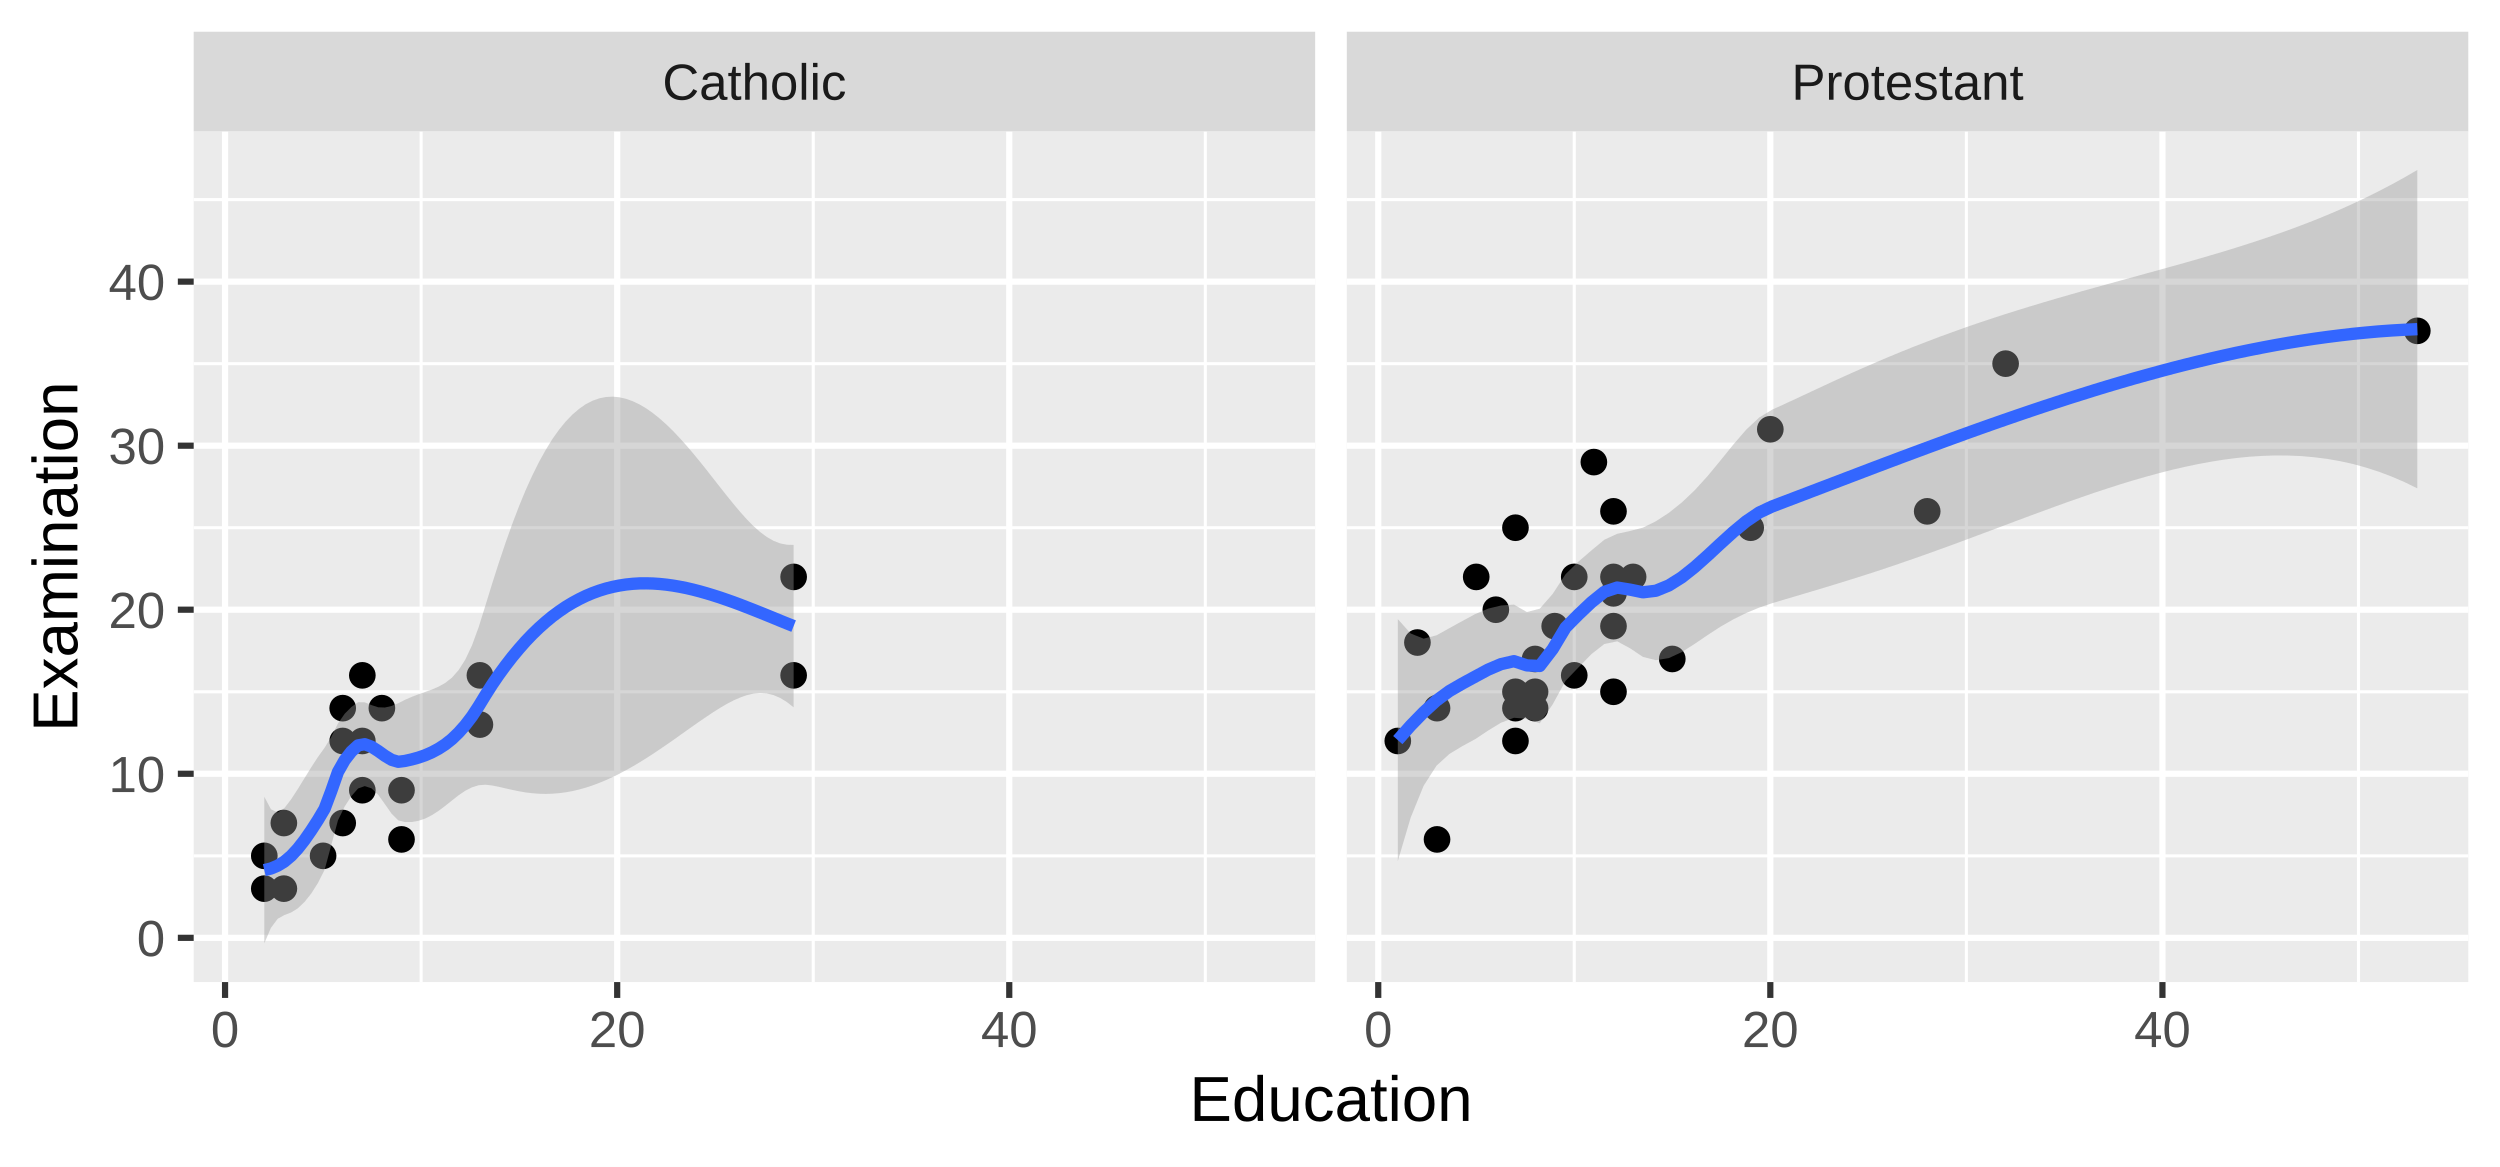
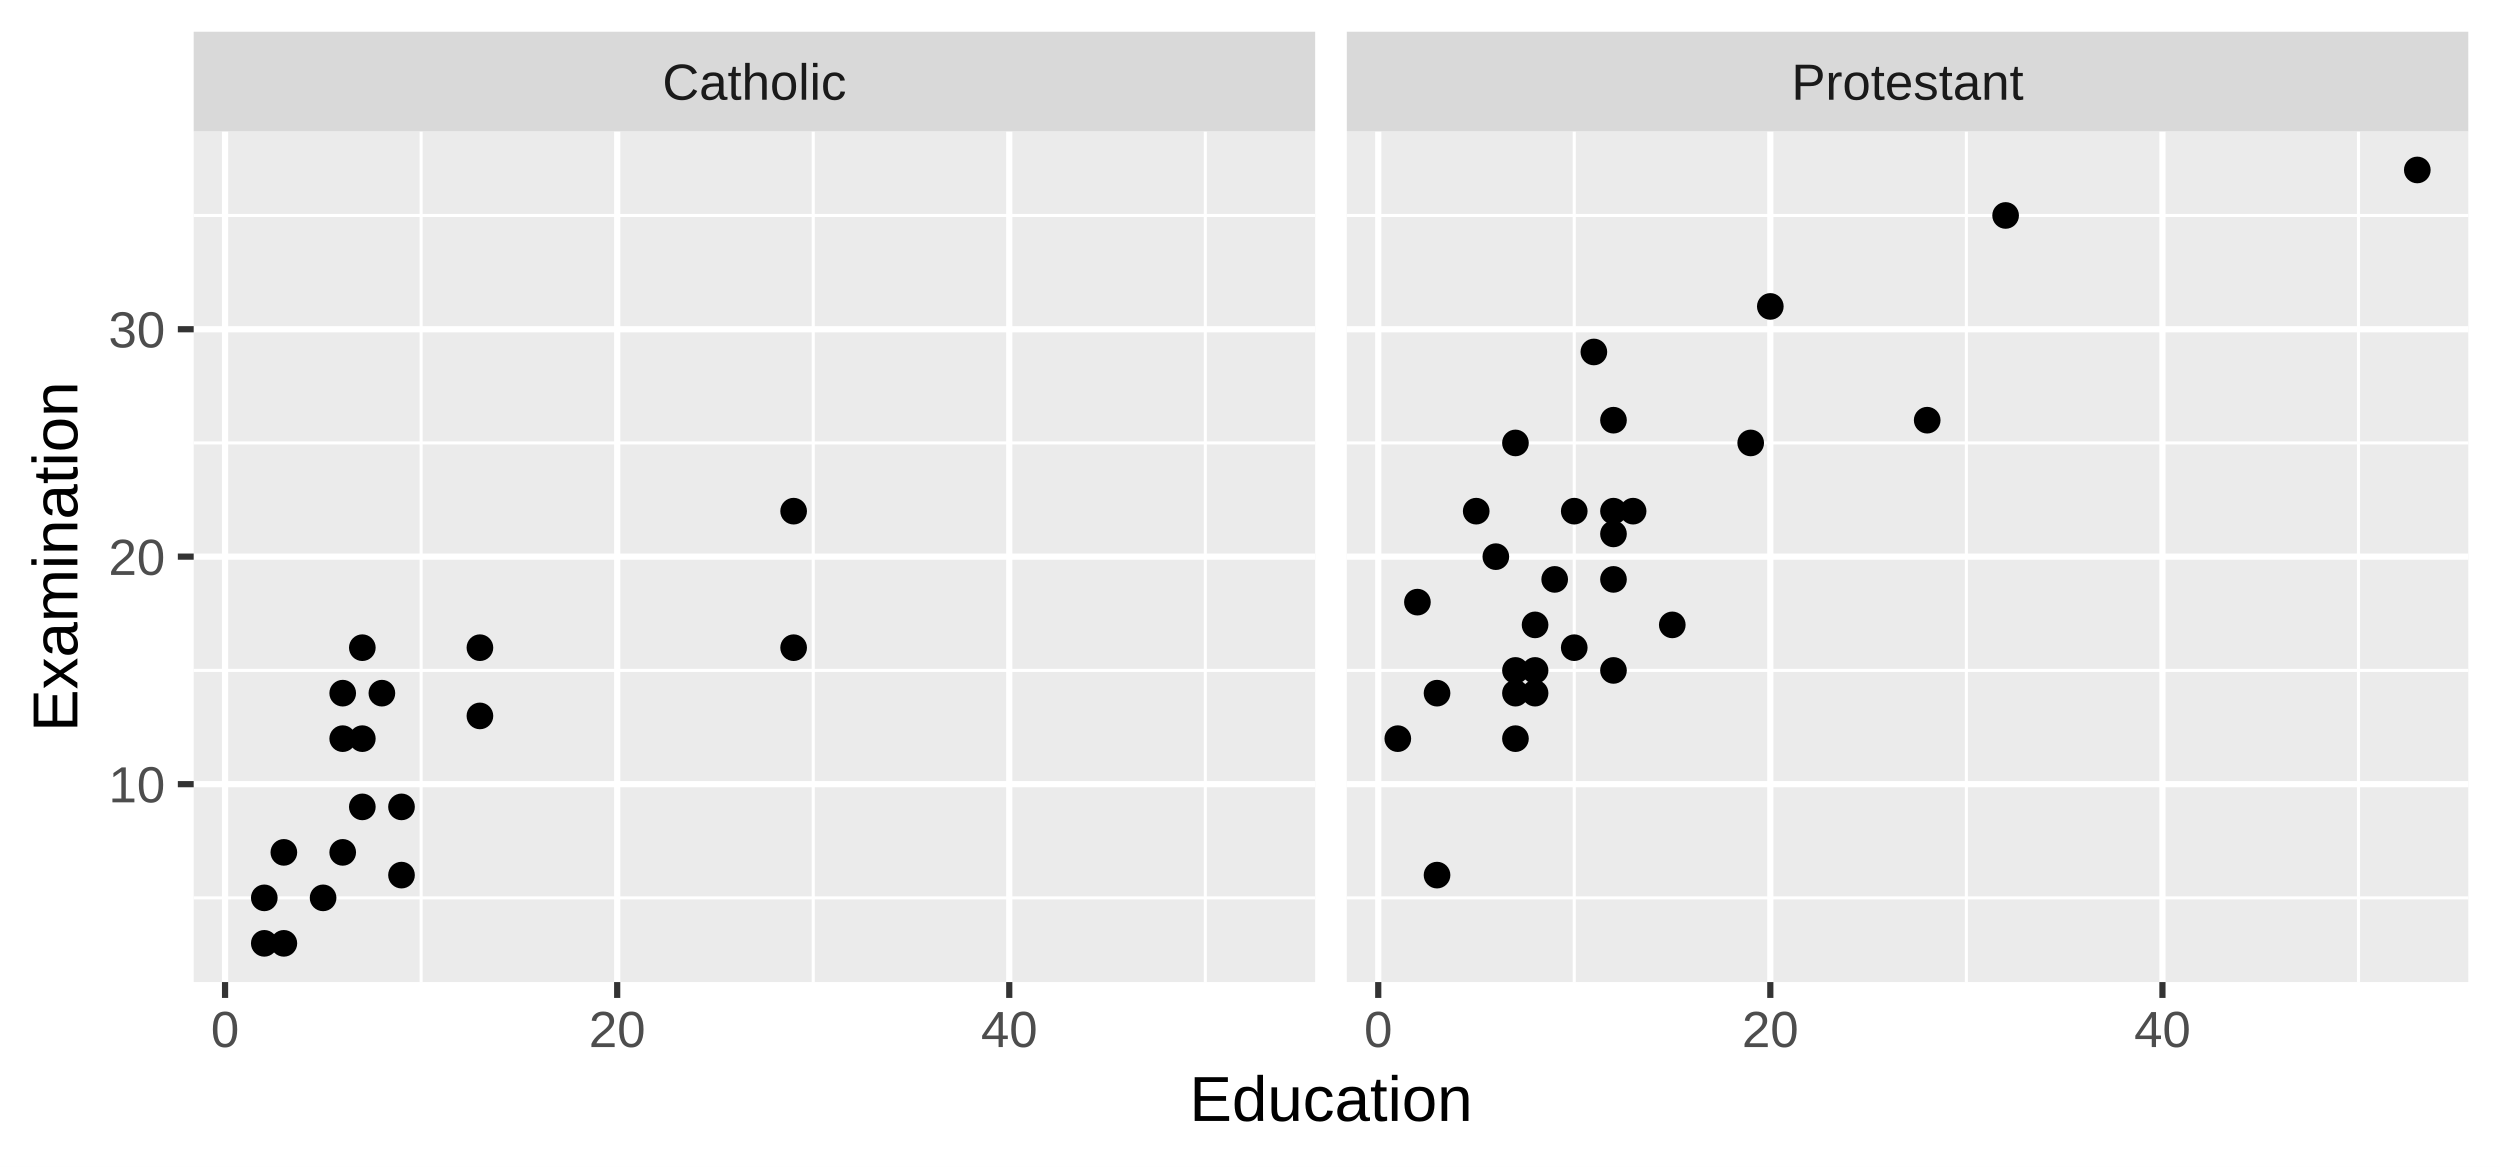
<svg xmlns="http://www.w3.org/2000/svg" class="svglite" width="432.00pt" height="201.60pt" viewBox="0 0 432.00 201.60">
  <defs>
    <style type="text/css">
    .svglite line, .svglite polyline, .svglite polygon, .svglite path, .svglite rect, .svglite circle {
      fill: none;
      stroke: #000000;
      stroke-linecap: round;
      stroke-linejoin: round;
      stroke-miterlimit: 10.00;
    }
    .svglite text {
      white-space: pre;
    }
  </style>
  </defs>
  <rect width="100%" height="100%" style="stroke: none; fill: #FFFFFF;" />
  <defs>
    <clipPath id="cpMC4wMHw0MzIuMDB8MC4wMHwyMDEuNjA=">
      <rect x="0.00" y="0.00" width="432.00" height="201.60" />
    </clipPath>
  </defs>
  <g clip-path="url(#cpMC4wMHw0MzIuMDB8MC4wMHwyMDEuNjA=)">
    <rect x="0" y="0.00" width="432.00" height="201.60" style="stroke-width: 1.07; stroke: #FFFFFF; fill: #FFFFFF;" />
  </g>
  <defs>
    <clipPath id="cpMzMuNDd8MjI3LjI2fDIyLjY5fDE2OS43MA==">
      <rect x="33.47" y="22.69" width="193.79" height="147.01" />
    </clipPath>
  </defs>
  <g clip-path="url(#cpMzMuNDd8MjI3LjI2fDIyLjY5fDE2OS43MA==)">
    <rect x="33.47" y="22.69" width="193.79" height="147.01" style="stroke-width: 1.07; stroke: none; fill: #EBEBEB;" />
-     <polyline points="33.47,147.89 227.26,147.89 " style="stroke-width: 0.53; stroke: #FFFFFF; stroke-linecap: butt;" />
-     <polyline points="33.47,119.54 227.26,119.54 " style="stroke-width: 0.53; stroke: #FFFFFF; stroke-linecap: butt;" />
-     <polyline points="33.47,91.19 227.26,91.19 " style="stroke-width: 0.53; stroke: #FFFFFF; stroke-linecap: butt;" />
-     <polyline points="33.47,62.84 227.26,62.84 " style="stroke-width: 0.53; stroke: #FFFFFF; stroke-linecap: butt;" />
-     <polyline points="33.47,34.49 227.26,34.49 " style="stroke-width: 0.53; stroke: #FFFFFF; stroke-linecap: butt;" />
+     <polyline points="33.47,155.15 227.26,155.15 " style="stroke-width: 0.53; stroke: #FFFFFF; stroke-linecap: butt;" />
+     <polyline points="33.47,115.85 227.26,115.85 " style="stroke-width: 0.53; stroke: #FFFFFF; stroke-linecap: butt;" />
+     <polyline points="33.47,76.54 227.26,76.54 " style="stroke-width: 0.53; stroke: #FFFFFF; stroke-linecap: butt;" />
+     <polyline points="33.47,37.23 227.26,37.23 " style="stroke-width: 0.53; stroke: #FFFFFF; stroke-linecap: butt;" />
    <polyline points="72.77,169.70 72.77,22.69 " style="stroke-width: 0.53; stroke: #FFFFFF; stroke-linecap: butt;" />
    <polyline points="140.53,169.70 140.53,22.69 " style="stroke-width: 0.53; stroke: #FFFFFF; stroke-linecap: butt;" />
    <polyline points="208.28,169.70 208.28,22.69 " style="stroke-width: 0.53; stroke: #FFFFFF; stroke-linecap: butt;" />
-     <polyline points="33.47,162.06 227.26,162.06 " style="stroke-width: 1.07; stroke: #FFFFFF; stroke-linecap: butt;" />
-     <polyline points="33.47,133.71 227.26,133.71 " style="stroke-width: 1.07; stroke: #FFFFFF; stroke-linecap: butt;" />
-     <polyline points="33.47,105.36 227.26,105.36 " style="stroke-width: 1.07; stroke: #FFFFFF; stroke-linecap: butt;" />
-     <polyline points="33.47,77.02 227.26,77.02 " style="stroke-width: 1.07; stroke: #FFFFFF; stroke-linecap: butt;" />
-     <polyline points="33.47,48.67 227.26,48.67 " style="stroke-width: 1.07; stroke: #FFFFFF; stroke-linecap: butt;" />
+     <polyline points="33.47,135.50 227.26,135.50 " style="stroke-width: 1.07; stroke: #FFFFFF; stroke-linecap: butt;" />
+     <polyline points="33.47,96.19 227.26,96.19 " style="stroke-width: 1.07; stroke: #FFFFFF; stroke-linecap: butt;" />
+     <polyline points="33.47,56.89 227.26,56.89 " style="stroke-width: 1.07; stroke: #FFFFFF; stroke-linecap: butt;" />
    <polyline points="38.89,169.70 38.89,22.69 " style="stroke-width: 1.07; stroke: #FFFFFF; stroke-linecap: butt;" />
    <polyline points="106.65,169.70 106.65,22.69 " style="stroke-width: 1.07; stroke: #FFFFFF; stroke-linecap: butt;" />
    <polyline points="174.40,169.70 174.40,22.69 " style="stroke-width: 1.07; stroke: #FFFFFF; stroke-linecap: butt;" />
-     <circle cx="69.38" cy="145.05" r="1.95" style="stroke-width: 0.71; fill: #000000;" />
-     <circle cx="55.83" cy="147.89" r="1.95" style="stroke-width: 0.71; fill: #000000;" />
-     <circle cx="62.61" cy="136.55" r="1.95" style="stroke-width: 0.71; fill: #000000;" />
-     <circle cx="62.61" cy="116.70" r="1.95" style="stroke-width: 0.71; fill: #000000;" />
-     <circle cx="65.99" cy="122.37" r="1.95" style="stroke-width: 0.71; fill: #000000;" />
-     <circle cx="62.61" cy="128.04" r="1.95" style="stroke-width: 0.71; fill: #000000;" />
-     <circle cx="82.93" cy="116.70" r="1.95" style="stroke-width: 0.71; fill: #000000;" />
-     <circle cx="59.22" cy="122.37" r="1.95" style="stroke-width: 0.71; fill: #000000;" />
-     <circle cx="45.67" cy="153.56" r="1.95" style="stroke-width: 0.71; fill: #000000;" />
-     <circle cx="59.22" cy="142.22" r="1.95" style="stroke-width: 0.71; fill: #000000;" />
-     <circle cx="45.67" cy="147.89" r="1.95" style="stroke-width: 0.71; fill: #000000;" />
-     <circle cx="59.22" cy="128.04" r="1.95" style="stroke-width: 0.71; fill: #000000;" />
-     <circle cx="49.05" cy="142.22" r="1.95" style="stroke-width: 0.71; fill: #000000;" />
-     <circle cx="69.38" cy="136.55" r="1.95" style="stroke-width: 0.71; fill: #000000;" />
-     <circle cx="49.05" cy="153.56" r="1.95" style="stroke-width: 0.71; fill: #000000;" />
-     <circle cx="82.93" cy="125.21" r="1.95" style="stroke-width: 0.71; fill: #000000;" />
-     <circle cx="137.14" cy="116.70" r="1.95" style="stroke-width: 0.71; fill: #000000;" />
-     <circle cx="137.14" cy="99.69" r="1.95" style="stroke-width: 0.71; fill: #000000;" />
-     <polygon points="45.67,137.68 46.82,139.84 47.98,140.41 49.14,139.64 50.30,138.13 51.46,136.35 52.61,134.48 53.77,132.61 54.93,130.82 56.09,129.21 57.24,127.35 58.40,125.01 59.56,123.34 60.72,122.17 61.88,121.34 63.03,121.36 64.19,121.84 65.35,122.22 66.51,122.26 67.67,121.99 68.82,121.52 69.98,120.93 71.14,120.42 72.30,119.98 73.46,119.57 74.61,119.16 75.77,118.66 76.93,118.01 78.09,117.10 79.24,115.80 80.40,113.98 81.56,111.52 82.72,108.35 83.88,104.63 85.03,100.90 86.19,97.27 87.35,93.81 88.51,90.56 89.67,87.52 90.82,84.72 91.98,82.16 93.14,79.83 94.30,77.74 95.45,75.87 96.61,74.24 97.77,72.82 98.93,71.62 100.09,70.63 101.24,69.83 102.40,69.24 103.56,68.83 104.72,68.60 105.88,68.54 107.03,68.65 108.19,68.92 109.35,69.33 110.51,69.89 111.67,70.57 112.82,71.38 113.98,72.31 115.14,73.34 116.30,74.47 117.45,75.69 118.61,76.98 119.77,78.34 120.93,79.75 122.09,81.20 123.24,82.67 124.40,84.15 125.56,85.62 126.72,87.05 127.88,88.43 129.03,89.72 130.19,90.90 131.35,91.93 132.51,92.79 133.66,93.45 134.82,93.90 135.98,94.13 137.14,94.16 137.14,122.23 135.98,121.32 134.82,120.61 133.66,120.11 132.51,119.83 131.35,119.75 130.19,119.86 129.03,120.13 127.88,120.54 126.72,121.05 125.56,121.66 124.40,122.34 123.24,123.07 122.09,123.84 120.93,124.63 119.77,125.44 118.61,126.26 117.45,127.09 116.30,127.91 115.14,128.71 113.98,129.50 112.82,130.28 111.67,131.02 110.51,131.74 109.35,132.43 108.19,133.08 107.03,133.70 105.88,134.27 104.72,134.80 103.56,135.28 102.40,135.72 101.24,136.10 100.09,136.42 98.93,136.70 97.77,136.91 96.61,137.06 95.45,137.15 94.30,137.19 93.14,137.16 91.98,137.07 90.82,136.93 89.67,136.73 88.51,136.49 87.35,136.23 86.19,135.96 85.03,135.73 83.88,135.60 82.72,135.69 81.56,136.05 80.40,136.64 79.24,137.43 78.09,138.33 76.93,139.26 75.77,140.13 74.61,140.87 73.46,141.45 72.30,141.84 71.14,142.04 69.98,142.05 68.82,141.76 67.67,140.61 66.51,138.95 65.35,137.33 64.19,136.22 63.03,135.84 61.88,136.25 60.72,137.56 59.56,139.37 58.40,141.76 57.24,146.05 56.09,150.31 54.93,152.60 53.77,154.42 52.61,155.87 51.46,156.96 50.30,157.68 49.14,158.12 47.98,158.77 46.82,160.32 45.67,163.01 " style="stroke-width: 0.00; stroke: none; fill: #999999; fill-opacity: 0.40;" />
-     <polyline points="45.67,137.68 46.82,139.84 47.98,140.41 49.14,139.64 50.30,138.13 51.46,136.35 52.61,134.48 53.77,132.61 54.93,130.82 56.09,129.21 57.24,127.35 58.40,125.01 59.56,123.34 60.72,122.17 61.88,121.34 63.03,121.36 64.19,121.84 65.35,122.22 66.51,122.26 67.67,121.99 68.82,121.52 69.98,120.93 71.14,120.42 72.30,119.98 73.46,119.57 74.61,119.16 75.77,118.66 76.93,118.01 78.09,117.10 79.24,115.80 80.40,113.98 81.56,111.52 82.72,108.35 83.88,104.63 85.03,100.90 86.19,97.27 87.35,93.81 88.51,90.56 89.67,87.52 90.82,84.72 91.98,82.16 93.14,79.83 94.30,77.74 95.45,75.87 96.61,74.24 97.77,72.82 98.93,71.62 100.09,70.63 101.24,69.83 102.40,69.24 103.56,68.83 104.72,68.60 105.88,68.54 107.03,68.65 108.19,68.92 109.35,69.33 110.51,69.89 111.67,70.57 112.82,71.38 113.98,72.31 115.14,73.34 116.30,74.47 117.45,75.69 118.61,76.98 119.77,78.34 120.93,79.75 122.09,81.20 123.24,82.67 124.40,84.15 125.56,85.62 126.72,87.05 127.88,88.43 129.03,89.72 130.19,90.90 131.35,91.93 132.51,92.79 133.66,93.45 134.82,93.90 135.98,94.13 137.14,94.16 " style="stroke-width: 2.13; stroke: none;" />
-     <polyline points="137.14,122.23 135.98,121.32 134.82,120.61 133.66,120.11 132.51,119.83 131.35,119.75 130.19,119.86 129.03,120.13 127.88,120.54 126.72,121.05 125.56,121.66 124.40,122.34 123.24,123.07 122.09,123.84 120.93,124.63 119.77,125.44 118.61,126.26 117.45,127.09 116.30,127.91 115.14,128.71 113.98,129.50 112.82,130.28 111.67,131.02 110.51,131.74 109.35,132.43 108.19,133.08 107.03,133.70 105.88,134.27 104.72,134.80 103.56,135.28 102.40,135.72 101.24,136.10 100.09,136.42 98.93,136.70 97.77,136.91 96.61,137.06 95.45,137.15 94.30,137.19 93.14,137.16 91.98,137.07 90.82,136.93 89.67,136.73 88.51,136.49 87.35,136.23 86.19,135.96 85.03,135.73 83.88,135.60 82.72,135.69 81.56,136.05 80.40,136.64 79.24,137.43 78.09,138.33 76.93,139.26 75.77,140.13 74.61,140.87 73.46,141.45 72.30,141.84 71.14,142.04 69.98,142.05 68.82,141.76 67.67,140.61 66.51,138.95 65.35,137.33 64.19,136.22 63.03,135.84 61.88,136.25 60.72,137.56 59.56,139.37 58.40,141.76 57.24,146.05 56.09,150.31 54.93,152.60 53.77,154.42 52.61,155.87 51.46,156.96 50.30,157.68 49.14,158.12 47.98,158.77 46.82,160.32 45.67,163.01 " style="stroke-width: 2.13; stroke: none;" />
-     <polyline points="45.67,150.35 46.82,150.08 47.98,149.59 49.14,148.88 50.30,147.90 51.46,146.65 52.61,145.18 53.77,143.51 54.93,141.71 56.09,139.76 57.24,136.70 58.40,133.39 59.56,131.35 60.72,129.86 61.88,128.80 63.03,128.60 64.19,129.03 65.35,129.77 66.51,130.60 67.67,131.30 68.82,131.64 69.98,131.49 71.14,131.23 72.30,130.91 73.46,130.51 74.61,130.01 75.77,129.39 76.93,128.64 78.09,127.72 79.24,126.61 80.40,125.31 81.56,123.79 82.72,122.02 83.88,120.12 85.03,118.31 86.19,116.61 87.35,115.02 88.51,113.52 89.67,112.13 90.82,110.82 91.98,109.61 93.14,108.49 94.30,107.46 95.45,106.51 96.61,105.65 97.77,104.86 98.93,104.16 100.09,103.53 101.24,102.97 102.40,102.48 103.56,102.06 104.72,101.70 105.88,101.41 107.03,101.18 108.19,101.00 109.35,100.88 110.51,100.81 111.67,100.80 112.82,100.83 113.98,100.91 115.14,101.03 116.30,101.19 117.45,101.39 118.61,101.62 119.77,101.89 120.93,102.19 122.09,102.52 123.24,102.87 124.40,103.24 125.56,103.64 126.72,104.05 127.88,104.48 129.03,104.93 130.19,105.38 131.35,105.84 132.51,106.31 133.66,106.78 134.82,107.26 135.98,107.73 137.14,108.19 " style="stroke-width: 2.13; stroke: #3366FF; stroke-linecap: butt;" />
+     <circle cx="69.38" cy="151.22" r="1.95" style="stroke-width: 0.71; fill: #000000;" />
+     <circle cx="55.83" cy="155.15" r="1.95" style="stroke-width: 0.71; fill: #000000;" />
+     <circle cx="62.61" cy="139.43" r="1.95" style="stroke-width: 0.71; fill: #000000;" />
+     <circle cx="62.61" cy="111.92" r="1.95" style="stroke-width: 0.71; fill: #000000;" />
+     <circle cx="65.99" cy="119.78" r="1.95" style="stroke-width: 0.71; fill: #000000;" />
+     <circle cx="62.61" cy="127.64" r="1.95" style="stroke-width: 0.71; fill: #000000;" />
+     <circle cx="82.93" cy="111.92" r="1.95" style="stroke-width: 0.71; fill: #000000;" />
+     <circle cx="59.22" cy="119.78" r="1.95" style="stroke-width: 0.71; fill: #000000;" />
+     <circle cx="45.67" cy="163.01" r="1.95" style="stroke-width: 0.71; fill: #000000;" />
+     <circle cx="59.22" cy="147.29" r="1.95" style="stroke-width: 0.71; fill: #000000;" />
+     <circle cx="45.67" cy="155.15" r="1.95" style="stroke-width: 0.71; fill: #000000;" />
+     <circle cx="59.22" cy="127.64" r="1.95" style="stroke-width: 0.71; fill: #000000;" />
+     <circle cx="49.05" cy="147.29" r="1.95" style="stroke-width: 0.71; fill: #000000;" />
+     <circle cx="69.38" cy="139.43" r="1.95" style="stroke-width: 0.71; fill: #000000;" />
+     <circle cx="49.05" cy="163.01" r="1.95" style="stroke-width: 0.71; fill: #000000;" />
+     <circle cx="82.93" cy="123.71" r="1.95" style="stroke-width: 0.71; fill: #000000;" />
+     <circle cx="137.14" cy="111.92" r="1.95" style="stroke-width: 0.71; fill: #000000;" />
+     <circle cx="137.14" cy="88.33" r="1.95" style="stroke-width: 0.71; fill: #000000;" />
  </g>
  <g clip-path="url(#cpMC4wMHw0MzIuMDB8MC4wMHwyMDEuNjA=)">
</g>
  <defs>
    <clipPath id="cpMjMyLjczfDQyNi41MnwyMi42OXwxNjkuNzA=">
      <rect x="232.73" y="22.69" width="193.79" height="147.01" />
    </clipPath>
  </defs>
  <g clip-path="url(#cpMjMyLjczfDQyNi41MnwyMi42OXwxNjkuNzA=)">
    <rect x="232.73" y="22.69" width="193.79" height="147.01" style="stroke-width: 1.07; stroke: none; fill: #EBEBEB;" />
-     <polyline points="232.73,147.89 426.52,147.89 " style="stroke-width: 0.53; stroke: #FFFFFF; stroke-linecap: butt;" />
-     <polyline points="232.73,119.54 426.52,119.54 " style="stroke-width: 0.53; stroke: #FFFFFF; stroke-linecap: butt;" />
-     <polyline points="232.73,91.19 426.52,91.19 " style="stroke-width: 0.53; stroke: #FFFFFF; stroke-linecap: butt;" />
-     <polyline points="232.73,62.84 426.52,62.84 " style="stroke-width: 0.53; stroke: #FFFFFF; stroke-linecap: butt;" />
-     <polyline points="232.73,34.49 426.52,34.49 " style="stroke-width: 0.53; stroke: #FFFFFF; stroke-linecap: butt;" />
+     <polyline points="232.73,155.15 426.52,155.15 " style="stroke-width: 0.53; stroke: #FFFFFF; stroke-linecap: butt;" />
+     <polyline points="232.73,115.85 426.52,115.85 " style="stroke-width: 0.53; stroke: #FFFFFF; stroke-linecap: butt;" />
+     <polyline points="232.73,76.54 426.52,76.54 " style="stroke-width: 0.53; stroke: #FFFFFF; stroke-linecap: butt;" />
+     <polyline points="232.73,37.23 426.52,37.23 " style="stroke-width: 0.53; stroke: #FFFFFF; stroke-linecap: butt;" />
    <polyline points="272.03,169.70 272.03,22.69 " style="stroke-width: 0.53; stroke: #FFFFFF; stroke-linecap: butt;" />
    <polyline points="339.79,169.70 339.79,22.69 " style="stroke-width: 0.53; stroke: #FFFFFF; stroke-linecap: butt;" />
    <polyline points="407.55,169.70 407.55,22.69 " style="stroke-width: 0.53; stroke: #FFFFFF; stroke-linecap: butt;" />
-     <polyline points="232.73,162.06 426.52,162.06 " style="stroke-width: 1.07; stroke: #FFFFFF; stroke-linecap: butt;" />
-     <polyline points="232.73,133.71 426.52,133.71 " style="stroke-width: 1.07; stroke: #FFFFFF; stroke-linecap: butt;" />
-     <polyline points="232.73,105.36 426.52,105.36 " style="stroke-width: 1.07; stroke: #FFFFFF; stroke-linecap: butt;" />
-     <polyline points="232.73,77.02 426.52,77.02 " style="stroke-width: 1.07; stroke: #FFFFFF; stroke-linecap: butt;" />
-     <polyline points="232.73,48.67 426.52,48.67 " style="stroke-width: 1.07; stroke: #FFFFFF; stroke-linecap: butt;" />
+     <polyline points="232.73,135.50 426.52,135.50 " style="stroke-width: 1.07; stroke: #FFFFFF; stroke-linecap: butt;" />
+     <polyline points="232.73,96.19 426.52,96.19 " style="stroke-width: 1.07; stroke: #FFFFFF; stroke-linecap: butt;" />
+     <polyline points="232.73,56.89 426.52,56.89 " style="stroke-width: 1.07; stroke: #FFFFFF; stroke-linecap: butt;" />
    <polyline points="238.16,169.70 238.16,22.69 " style="stroke-width: 1.07; stroke: #FFFFFF; stroke-linecap: butt;" />
    <polyline points="305.91,169.70 305.91,22.69 " style="stroke-width: 1.07; stroke: #FFFFFF; stroke-linecap: butt;" />
    <polyline points="373.67,169.70 373.67,22.69 " style="stroke-width: 1.07; stroke: #FFFFFF; stroke-linecap: butt;" />
-     <circle cx="278.81" cy="119.54" r="1.95" style="stroke-width: 0.71; fill: #000000;" />
-     <circle cx="261.87" cy="128.04" r="1.95" style="stroke-width: 0.71; fill: #000000;" />
-     <circle cx="288.97" cy="113.87" r="1.95" style="stroke-width: 0.71; fill: #000000;" />
-     <circle cx="278.81" cy="102.53" r="1.95" style="stroke-width: 0.71; fill: #000000;" />
-     <circle cx="261.87" cy="122.37" r="1.95" style="stroke-width: 0.71; fill: #000000;" />
-     <circle cx="278.81" cy="108.20" r="1.95" style="stroke-width: 0.71; fill: #000000;" />
-     <circle cx="255.09" cy="99.69" r="1.95" style="stroke-width: 0.71; fill: #000000;" />
-     <circle cx="244.93" cy="111.03" r="1.95" style="stroke-width: 0.71; fill: #000000;" />
-     <circle cx="265.26" cy="113.87" r="1.95" style="stroke-width: 0.71; fill: #000000;" />
-     <circle cx="333.02" cy="88.36" r="1.95" style="stroke-width: 0.71; fill: #000000;" />
-     <circle cx="305.91" cy="74.18" r="1.95" style="stroke-width: 0.71; fill: #000000;" />
-     <circle cx="268.65" cy="108.20" r="1.95" style="stroke-width: 0.71; fill: #000000;" />
-     <circle cx="272.03" cy="99.69" r="1.95" style="stroke-width: 0.71; fill: #000000;" />
-     <circle cx="248.32" cy="122.37" r="1.95" style="stroke-width: 0.71; fill: #000000;" />
-     <circle cx="278.81" cy="99.69" r="1.95" style="stroke-width: 0.71; fill: #000000;" />
-     <circle cx="258.48" cy="105.36" r="1.95" style="stroke-width: 0.71; fill: #000000;" />
-     <circle cx="241.54" cy="128.04" r="1.95" style="stroke-width: 0.71; fill: #000000;" />
-     <circle cx="265.26" cy="122.37" r="1.95" style="stroke-width: 0.71; fill: #000000;" />
-     <circle cx="248.32" cy="145.05" r="1.95" style="stroke-width: 0.71; fill: #000000;" />
-     <circle cx="272.03" cy="116.70" r="1.95" style="stroke-width: 0.71; fill: #000000;" />
-     <circle cx="302.52" cy="91.19" r="1.95" style="stroke-width: 0.71; fill: #000000;" />
-     <circle cx="265.26" cy="119.54" r="1.95" style="stroke-width: 0.71; fill: #000000;" />
-     <circle cx="278.81" cy="88.36" r="1.95" style="stroke-width: 0.71; fill: #000000;" />
-     <circle cx="275.42" cy="79.85" r="1.95" style="stroke-width: 0.71; fill: #000000;" />
-     <circle cx="282.20" cy="99.69" r="1.95" style="stroke-width: 0.71; fill: #000000;" />
-     <circle cx="346.57" cy="62.84" r="1.95" style="stroke-width: 0.71; fill: #000000;" />
-     <circle cx="261.87" cy="119.54" r="1.95" style="stroke-width: 0.71; fill: #000000;" />
-     <circle cx="261.87" cy="91.19" r="1.95" style="stroke-width: 0.71; fill: #000000;" />
-     <circle cx="417.71" cy="57.17" r="1.95" style="stroke-width: 0.71; fill: #000000;" />
-     <polygon points="241.54,106.98 243.77,109.47 246.00,110.36 248.23,109.78 250.46,108.54 252.69,107.31 254.92,106.11 257.15,105.17 259.38,104.63 261.61,104.47 263.84,105.76 266.07,105.18 268.30,102.63 270.53,99.22 272.76,97.04 274.99,95.12 277.22,93.27 279.45,92.24 281.68,91.75 283.91,91.17 286.14,90.07 288.37,88.62 290.60,86.84 292.83,84.73 295.06,82.28 297.29,79.58 299.52,76.82 301.75,74.24 303.98,72.15 306.21,70.80 308.44,69.78 310.67,68.74 312.90,67.70 315.13,66.66 317.36,65.63 319.59,64.62 321.82,63.63 324.05,62.66 326.28,61.71 328.51,60.79 330.74,59.89 332.97,59.03 335.20,58.18 337.43,57.37 339.66,56.57 341.89,55.80 344.12,55.06 346.35,54.33 348.58,53.63 350.81,52.94 353.04,52.27 355.27,51.61 357.50,50.97 359.73,50.33 361.96,49.71 364.19,49.09 366.42,48.48 368.65,47.87 370.88,47.25 373.11,46.64 375.34,46.02 377.57,45.40 379.80,44.76 382.03,44.11 384.26,43.45 386.49,42.76 388.72,42.05 390.95,41.32 393.18,40.56 395.41,39.77 397.64,38.94 399.87,38.08 402.10,37.17 404.33,36.22 406.56,35.21 408.79,34.16 411.02,33.05 413.25,31.89 415.48,30.66 417.71,29.37 417.71,84.39 415.48,83.30 413.25,82.34 411.02,81.50 408.79,80.78 406.56,80.17 404.33,79.68 402.10,79.29 399.87,79.01 397.64,78.81 395.41,78.72 393.18,78.70 390.95,78.78 388.72,78.92 386.49,79.14 384.26,79.43 382.03,79.79 379.80,80.20 377.57,80.67 375.34,81.18 373.11,81.75 370.88,82.36 368.65,83.00 366.42,83.68 364.19,84.40 361.96,85.13 359.73,85.90 357.50,86.68 355.27,87.48 353.04,88.30 350.81,89.12 348.58,89.95 346.35,90.79 344.12,91.63 341.89,92.46 339.66,93.29 337.43,94.12 335.20,94.93 332.97,95.73 330.74,96.52 328.51,97.29 326.28,98.05 324.05,98.79 321.82,99.51 319.59,100.21 317.36,100.90 315.13,101.58 312.90,102.25 310.67,102.91 308.44,103.57 306.21,104.24 303.98,105.00 301.75,105.92 299.52,107.02 297.29,108.30 295.06,109.75 292.83,111.27 290.60,112.69 288.37,113.72 286.14,114.08 283.91,113.52 281.68,112.03 279.45,110.82 277.22,111.29 274.99,113.04 272.76,115.33 270.53,117.65 268.30,121.72 266.07,124.99 263.84,124.21 261.61,124.03 259.38,124.88 257.15,126.24 254.92,127.72 252.69,128.93 250.46,130.28 248.23,132.31 246.00,135.79 243.77,141.27 241.54,148.80 " style="stroke-width: 0.00; stroke: none; fill: #999999; fill-opacity: 0.40;" />
-     <polyline points="241.54,106.98 243.77,109.47 246.00,110.36 248.23,109.78 250.46,108.54 252.69,107.31 254.92,106.11 257.15,105.17 259.38,104.63 261.61,104.47 263.84,105.76 266.07,105.18 268.30,102.63 270.53,99.22 272.76,97.04 274.99,95.12 277.22,93.27 279.45,92.24 281.68,91.75 283.91,91.17 286.14,90.07 288.37,88.62 290.60,86.84 292.83,84.73 295.06,82.28 297.29,79.58 299.52,76.82 301.75,74.24 303.98,72.15 306.21,70.80 308.44,69.78 310.67,68.74 312.90,67.70 315.13,66.66 317.36,65.63 319.59,64.62 321.82,63.63 324.05,62.66 326.28,61.71 328.51,60.79 330.74,59.89 332.97,59.03 335.20,58.18 337.43,57.37 339.66,56.57 341.89,55.80 344.12,55.06 346.35,54.33 348.58,53.63 350.81,52.94 353.04,52.27 355.27,51.61 357.50,50.97 359.73,50.33 361.96,49.71 364.19,49.09 366.42,48.48 368.65,47.87 370.88,47.25 373.11,46.64 375.34,46.02 377.57,45.40 379.80,44.76 382.03,44.11 384.26,43.45 386.49,42.76 388.72,42.05 390.95,41.32 393.18,40.56 395.41,39.77 397.64,38.94 399.87,38.08 402.10,37.17 404.33,36.22 406.56,35.21 408.79,34.16 411.02,33.05 413.25,31.89 415.48,30.66 417.71,29.37 " style="stroke-width: 2.13; stroke: none;" />
-     <polyline points="417.71,84.39 415.48,83.30 413.25,82.34 411.02,81.50 408.79,80.78 406.56,80.17 404.33,79.68 402.10,79.29 399.87,79.01 397.64,78.81 395.41,78.72 393.18,78.70 390.95,78.78 388.72,78.92 386.49,79.14 384.26,79.43 382.03,79.79 379.80,80.20 377.57,80.67 375.34,81.18 373.11,81.75 370.88,82.36 368.65,83.00 366.42,83.68 364.19,84.40 361.96,85.13 359.73,85.90 357.50,86.68 355.27,87.48 353.04,88.30 350.81,89.12 348.58,89.95 346.35,90.79 344.12,91.63 341.89,92.46 339.66,93.29 337.43,94.12 335.20,94.93 332.97,95.73 330.74,96.52 328.51,97.29 326.28,98.05 324.05,98.79 321.82,99.51 319.59,100.21 317.36,100.90 315.13,101.58 312.90,102.25 310.67,102.91 308.44,103.57 306.21,104.24 303.98,105.00 301.75,105.92 299.52,107.02 297.29,108.30 295.06,109.75 292.83,111.27 290.60,112.69 288.37,113.72 286.14,114.08 283.91,113.52 281.68,112.03 279.45,110.82 277.22,111.29 274.99,113.04 272.76,115.33 270.53,117.65 268.30,121.72 266.07,124.99 263.84,124.21 261.61,124.03 259.38,124.88 257.15,126.24 254.92,127.72 252.69,128.93 250.46,130.28 248.23,132.31 246.00,135.79 243.77,141.27 241.54,148.80 " style="stroke-width: 2.13; stroke: none;" />
-     <polyline points="241.54,127.89 243.77,125.37 246.00,123.08 248.23,121.05 250.46,119.41 252.69,118.12 254.92,116.91 257.15,115.71 259.38,114.76 261.61,114.25 263.84,114.98 266.07,115.08 268.30,112.17 270.53,108.44 272.76,106.19 274.99,104.08 277.22,102.28 279.45,101.53 281.68,101.89 283.91,102.35 286.14,102.08 288.37,101.17 290.60,99.77 292.83,98.00 295.06,96.01 297.29,93.94 299.52,91.92 301.75,90.08 303.98,88.57 306.21,87.52 308.44,86.67 310.67,85.82 312.90,84.97 315.13,84.12 317.36,83.27 319.59,82.42 321.82,81.57 324.05,80.72 326.28,79.88 328.51,79.04 330.74,78.21 332.97,77.38 335.20,76.56 337.43,75.74 339.66,74.93 341.89,74.13 344.12,73.34 346.35,72.56 348.58,71.79 350.81,71.03 353.04,70.28 355.27,69.55 357.50,68.82 359.73,68.12 361.96,67.42 364.19,66.74 366.42,66.08 368.65,65.43 370.88,64.81 373.11,64.20 375.34,63.60 377.57,63.03 379.80,62.48 382.03,61.95 384.26,61.44 386.49,60.95 388.72,60.49 390.95,60.05 393.18,59.63 395.41,59.24 397.64,58.88 399.87,58.54 402.10,58.23 404.33,57.95 406.56,57.69 408.79,57.47 411.02,57.27 413.25,57.11 415.48,56.98 417.71,56.88 " style="stroke-width: 2.13; stroke: #3366FF; stroke-linecap: butt;" />
+     <circle cx="278.81" cy="115.85" r="1.95" style="stroke-width: 0.71; fill: #000000;" />
+     <circle cx="261.87" cy="127.64" r="1.95" style="stroke-width: 0.71; fill: #000000;" />
+     <circle cx="288.97" cy="107.98" r="1.95" style="stroke-width: 0.71; fill: #000000;" />
+     <circle cx="278.81" cy="92.26" r="1.95" style="stroke-width: 0.71; fill: #000000;" />
+     <circle cx="261.87" cy="119.78" r="1.95" style="stroke-width: 0.71; fill: #000000;" />
+     <circle cx="278.81" cy="100.12" r="1.95" style="stroke-width: 0.71; fill: #000000;" />
+     <circle cx="255.09" cy="88.33" r="1.95" style="stroke-width: 0.71; fill: #000000;" />
+     <circle cx="244.93" cy="104.05" r="1.95" style="stroke-width: 0.71; fill: #000000;" />
+     <circle cx="265.26" cy="107.98" r="1.95" style="stroke-width: 0.71; fill: #000000;" />
+     <circle cx="333.02" cy="72.61" r="1.95" style="stroke-width: 0.71; fill: #000000;" />
+     <circle cx="305.91" cy="52.95" r="1.95" style="stroke-width: 0.71; fill: #000000;" />
+     <circle cx="268.65" cy="100.12" r="1.95" style="stroke-width: 0.71; fill: #000000;" />
+     <circle cx="272.03" cy="88.33" r="1.95" style="stroke-width: 0.71; fill: #000000;" />
+     <circle cx="248.32" cy="119.78" r="1.95" style="stroke-width: 0.71; fill: #000000;" />
+     <circle cx="278.81" cy="88.33" r="1.95" style="stroke-width: 0.71; fill: #000000;" />
+     <circle cx="258.48" cy="96.19" r="1.95" style="stroke-width: 0.71; fill: #000000;" />
+     <circle cx="241.54" cy="127.64" r="1.95" style="stroke-width: 0.71; fill: #000000;" />
+     <circle cx="265.26" cy="119.78" r="1.95" style="stroke-width: 0.71; fill: #000000;" />
+     <circle cx="248.32" cy="151.22" r="1.95" style="stroke-width: 0.71; fill: #000000;" />
+     <circle cx="272.03" cy="111.92" r="1.95" style="stroke-width: 0.71; fill: #000000;" />
+     <circle cx="302.52" cy="76.54" r="1.95" style="stroke-width: 0.71; fill: #000000;" />
+     <circle cx="265.26" cy="115.85" r="1.95" style="stroke-width: 0.71; fill: #000000;" />
+     <circle cx="278.81" cy="72.61" r="1.95" style="stroke-width: 0.71; fill: #000000;" />
+     <circle cx="275.42" cy="60.82" r="1.95" style="stroke-width: 0.71; fill: #000000;" />
+     <circle cx="282.20" cy="88.33" r="1.95" style="stroke-width: 0.71; fill: #000000;" />
+     <circle cx="346.57" cy="37.23" r="1.95" style="stroke-width: 0.71; fill: #000000;" />
+     <circle cx="261.87" cy="115.85" r="1.95" style="stroke-width: 0.71; fill: #000000;" />
+     <circle cx="261.87" cy="76.54" r="1.95" style="stroke-width: 0.71; fill: #000000;" />
+     <circle cx="417.71" cy="29.37" r="1.95" style="stroke-width: 0.71; fill: #000000;" />
  </g>
  <g clip-path="url(#cpMC4wMHw0MzIuMDB8MC4wMHwyMDEuNjA=)">
</g>
  <defs>
    <clipPath id="cpMzMuNDd8MjI3LjI2fDUuNDh8MjIuNjk=">
      <rect x="33.47" y="5.48" width="193.79" height="17.21" />
    </clipPath>
  </defs>
  <g clip-path="url(#cpMzMuNDd8MjI3LjI2fDUuNDh8MjIuNjk=)">
    <rect x="33.47" y="5.48" width="193.79" height="17.21" style="stroke-width: 1.07; stroke: none; fill: #D9D9D9;" />
    <text x="130.36" y="17.24" text-anchor="middle" style="font-size: 8.80px;fill: #1A1A1A; font-family: &quot;Arial&quot;;" textLength="31.78px" lengthAdjust="spacingAndGlyphs">Catholic</text>
  </g>
  <g clip-path="url(#cpMC4wMHw0MzIuMDB8MC4wMHwyMDEuNjA=)">
</g>
  <defs>
    <clipPath id="cpMjMyLjczfDQyNi41Mnw1LjQ4fDIyLjY5">
      <rect x="232.73" y="5.48" width="193.79" height="17.21" />
    </clipPath>
  </defs>
  <g clip-path="url(#cpMjMyLjczfDQyNi41Mnw1LjQ4fDIyLjY5)">
    <rect x="232.73" y="5.48" width="193.79" height="17.21" style="stroke-width: 1.07; stroke: none; fill: #D9D9D9;" />
    <text x="329.63" y="17.24" text-anchor="middle" style="font-size: 8.80px;fill: #1A1A1A; font-family: &quot;Arial&quot;;" textLength="40.10px" lengthAdjust="spacingAndGlyphs">Protestant</text>
  </g>
  <g clip-path="url(#cpMC4wMHw0MzIuMDB8MC4wMHwyMDEuNjA=)">
    <polyline points="38.89,172.44 38.89,169.70 " style="stroke-width: 1.07; stroke: #333333; stroke-linecap: butt;" />
    <polyline points="106.65,172.44 106.65,169.70 " style="stroke-width: 1.07; stroke: #333333; stroke-linecap: butt;" />
    <polyline points="174.40,172.44 174.40,169.70 " style="stroke-width: 1.07; stroke: #333333; stroke-linecap: butt;" />
    <text x="38.89" y="180.93" text-anchor="middle" style="font-size: 8.80px;fill: #4D4D4D; font-family: &quot;Arial&quot;;" textLength="4.90px" lengthAdjust="spacingAndGlyphs">0</text>
    <text x="106.65" y="180.93" text-anchor="middle" style="font-size: 8.80px;fill: #4D4D4D; font-family: &quot;Arial&quot;;" textLength="9.79px" lengthAdjust="spacingAndGlyphs">20</text>
    <text x="174.40" y="180.93" text-anchor="middle" style="font-size: 8.80px;fill: #4D4D4D; font-family: &quot;Arial&quot;;" textLength="9.79px" lengthAdjust="spacingAndGlyphs">40</text>
    <polyline points="238.16,172.44 238.16,169.70 " style="stroke-width: 1.07; stroke: #333333; stroke-linecap: butt;" />
    <polyline points="305.91,172.44 305.91,169.70 " style="stroke-width: 1.07; stroke: #333333; stroke-linecap: butt;" />
    <polyline points="373.67,172.44 373.67,169.70 " style="stroke-width: 1.07; stroke: #333333; stroke-linecap: butt;" />
    <text x="238.16" y="180.93" text-anchor="middle" style="font-size: 8.80px;fill: #4D4D4D; font-family: &quot;Arial&quot;;" textLength="4.90px" lengthAdjust="spacingAndGlyphs">0</text>
    <text x="305.91" y="180.93" text-anchor="middle" style="font-size: 8.80px;fill: #4D4D4D; font-family: &quot;Arial&quot;;" textLength="9.79px" lengthAdjust="spacingAndGlyphs">20</text>
    <text x="373.67" y="180.93" text-anchor="middle" style="font-size: 8.80px;fill: #4D4D4D; font-family: &quot;Arial&quot;;" textLength="9.79px" lengthAdjust="spacingAndGlyphs">40</text>
-     <text x="28.54" y="165.22" text-anchor="end" style="font-size: 8.80px;fill: #4D4D4D; font-family: &quot;Arial&quot;;" textLength="4.90px" lengthAdjust="spacingAndGlyphs">0</text>
-     <text x="28.54" y="136.87" text-anchor="end" style="font-size: 8.80px;fill: #4D4D4D; font-family: &quot;Arial&quot;;" textLength="9.79px" lengthAdjust="spacingAndGlyphs">10</text>
-     <text x="28.54" y="108.52" text-anchor="end" style="font-size: 8.80px;fill: #4D4D4D; font-family: &quot;Arial&quot;;" textLength="9.79px" lengthAdjust="spacingAndGlyphs">20</text>
-     <text x="28.54" y="80.17" text-anchor="end" style="font-size: 8.80px;fill: #4D4D4D; font-family: &quot;Arial&quot;;" textLength="9.79px" lengthAdjust="spacingAndGlyphs">30</text>
-     <text x="28.54" y="51.82" text-anchor="end" style="font-size: 8.80px;fill: #4D4D4D; font-family: &quot;Arial&quot;;" textLength="9.79px" lengthAdjust="spacingAndGlyphs">40</text>
-     <polyline points="30.73,162.06 33.47,162.06 " style="stroke-width: 1.07; stroke: #333333; stroke-linecap: butt;" />
-     <polyline points="30.73,133.71 33.47,133.71 " style="stroke-width: 1.07; stroke: #333333; stroke-linecap: butt;" />
-     <polyline points="30.73,105.36 33.47,105.36 " style="stroke-width: 1.07; stroke: #333333; stroke-linecap: butt;" />
-     <polyline points="30.73,77.02 33.47,77.02 " style="stroke-width: 1.07; stroke: #333333; stroke-linecap: butt;" />
-     <polyline points="30.73,48.67 33.47,48.67 " style="stroke-width: 1.07; stroke: #333333; stroke-linecap: butt;" />
+     <text x="28.54" y="138.65" text-anchor="end" style="font-size: 8.80px;fill: #4D4D4D; font-family: &quot;Arial&quot;;" textLength="9.79px" lengthAdjust="spacingAndGlyphs">10</text>
+     <text x="28.54" y="99.35" text-anchor="end" style="font-size: 8.80px;fill: #4D4D4D; font-family: &quot;Arial&quot;;" textLength="9.79px" lengthAdjust="spacingAndGlyphs">20</text>
+     <text x="28.54" y="60.04" text-anchor="end" style="font-size: 8.80px;fill: #4D4D4D; font-family: &quot;Arial&quot;;" textLength="9.79px" lengthAdjust="spacingAndGlyphs">30</text>
+     <polyline points="30.73,135.50 33.47,135.50 " style="stroke-width: 1.07; stroke: #333333; stroke-linecap: butt;" />
+     <polyline points="30.73,96.19 33.47,96.19 " style="stroke-width: 1.07; stroke: #333333; stroke-linecap: butt;" />
+     <polyline points="30.73,56.89 33.47,56.89 " style="stroke-width: 1.07; stroke: #333333; stroke-linecap: butt;" />
    <text x="230.00" y="193.70" text-anchor="middle" style="font-size: 11.00px; font-family: &quot;Arial&quot;;" textLength="48.93px" lengthAdjust="spacingAndGlyphs">Education</text>
    <text transform="translate(13.37,96.19) rotate(-90)" text-anchor="middle" style="font-size: 11.00px; font-family: &quot;Arial&quot;;" textLength="60.54px" lengthAdjust="spacingAndGlyphs">Examination</text>
  </g>
</svg>
